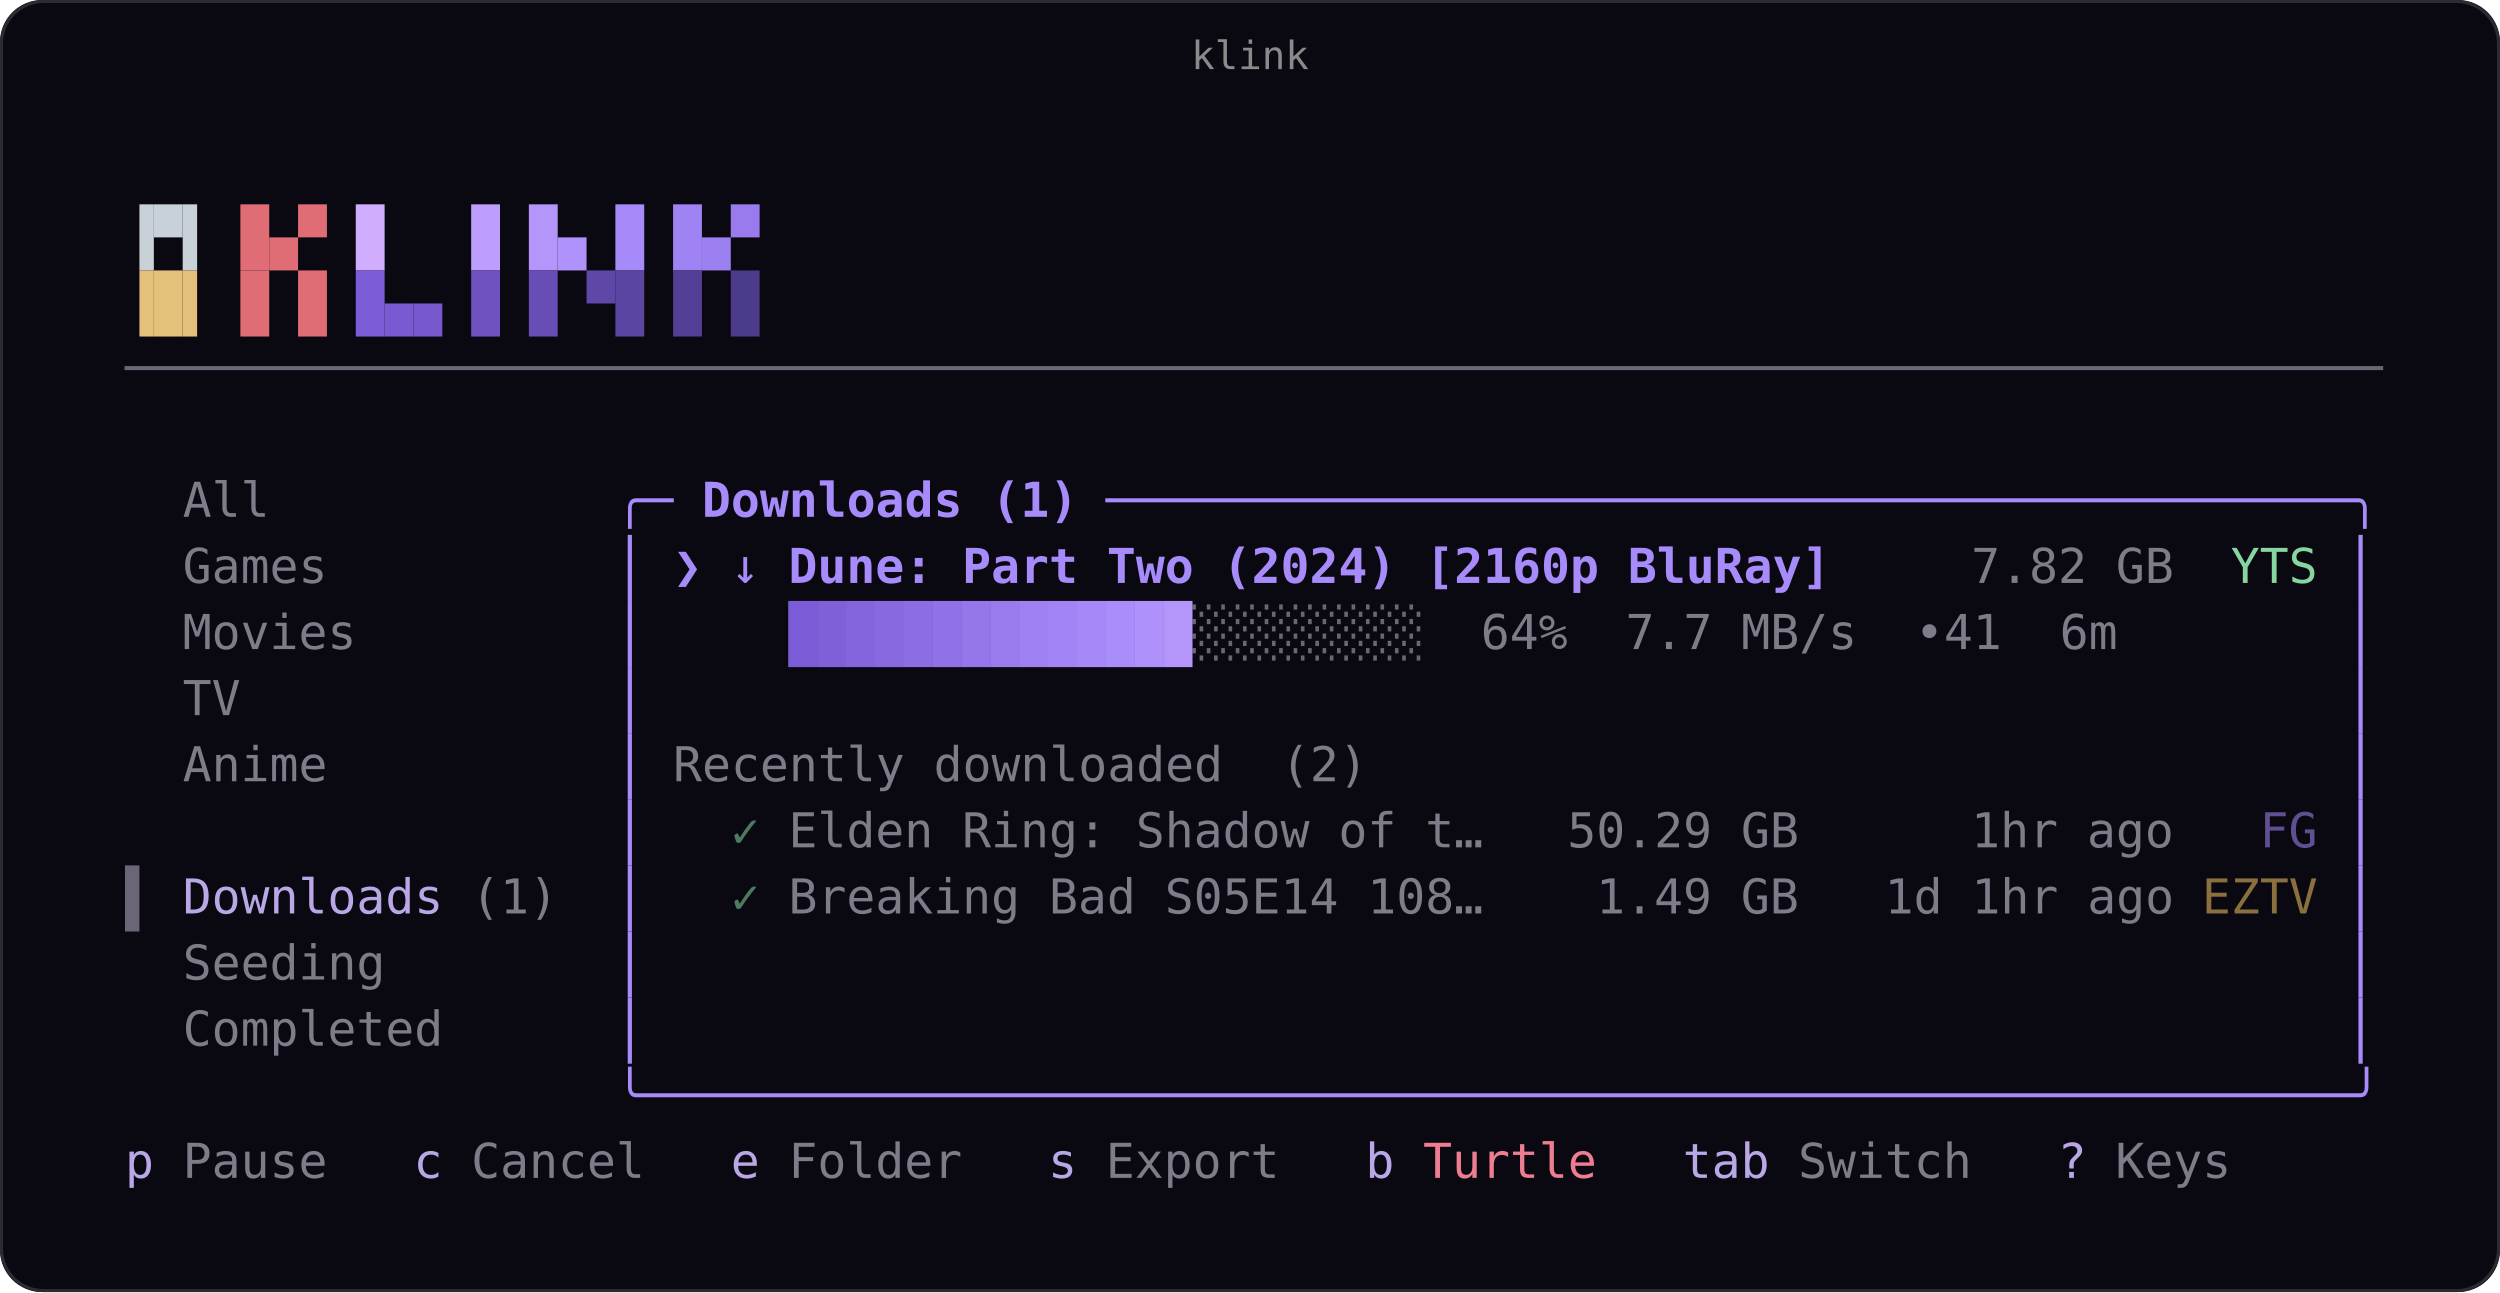
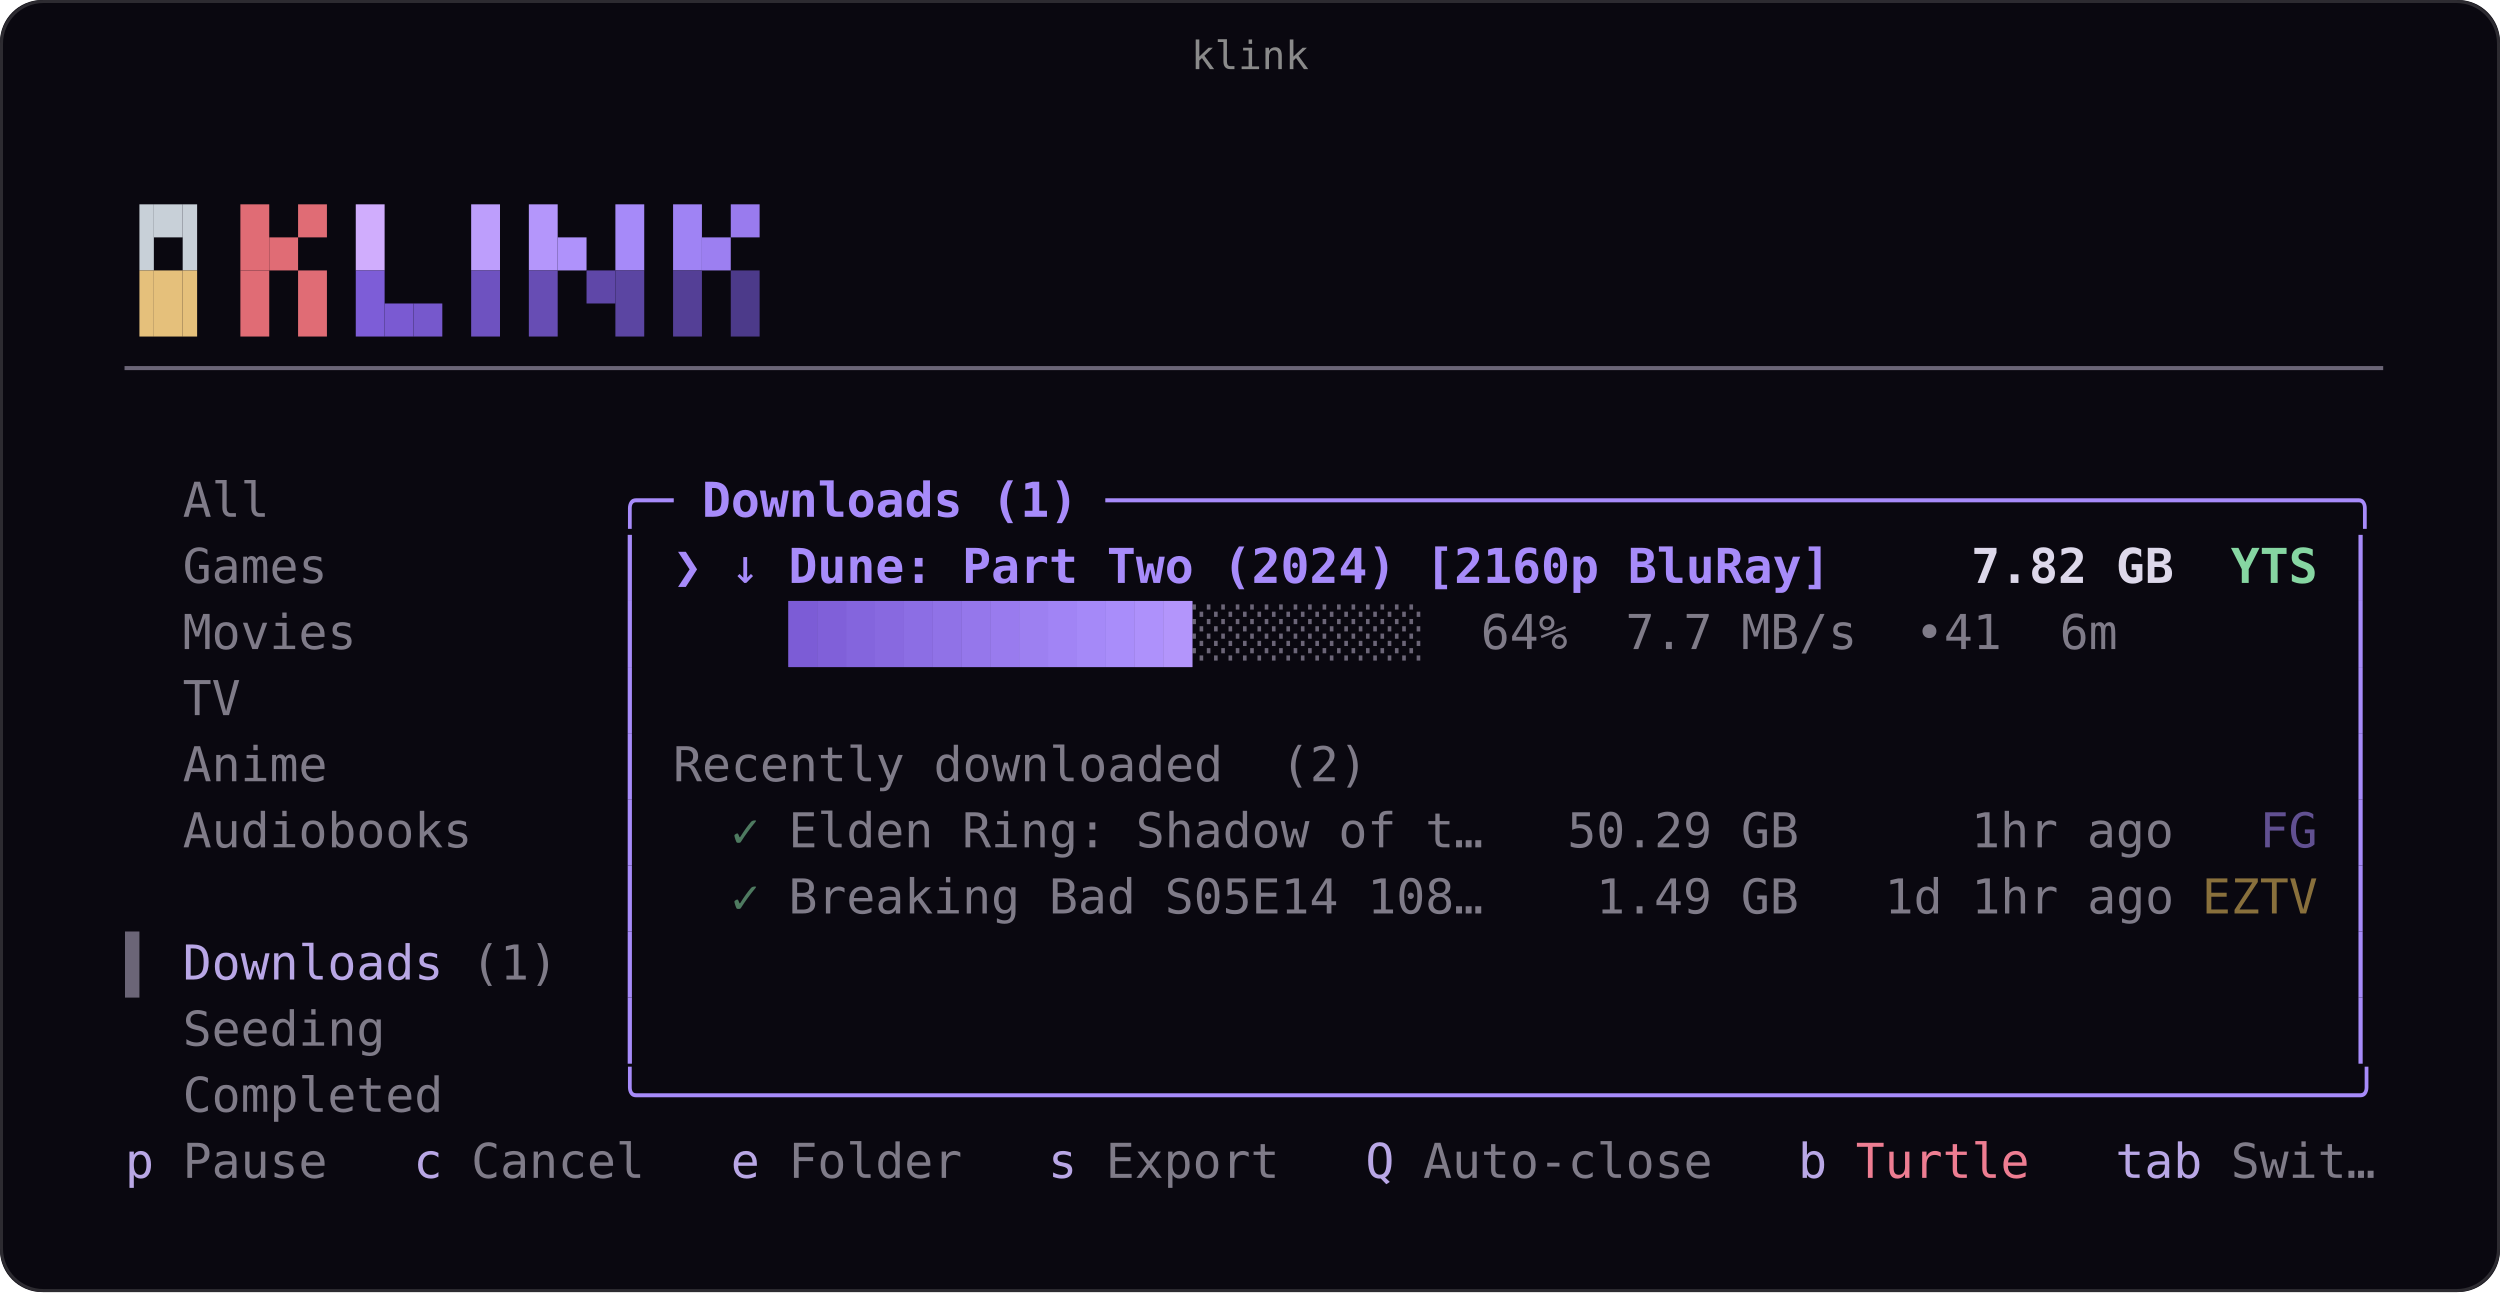
<svg xmlns="http://www.w3.org/2000/svg" width="832" height="430" viewBox="0 0 832 430" style="max-width: 832px; width: 100%; height: auto;" role="img">
  <rect width="100%" height="100%" rx="14" fill="#0a0810" />
  <rect x="0.5" y="0.5" width="831" height="429" rx="14" fill="none" stroke="#2d2b31" stroke-width="1" />
  <text x="416" y="23" text-anchor="middle" font-family="ui-monospace, &quot;Cascadia Mono&quot;, &quot;SF Mono&quot;, Menlo, Consolas, &quot;DejaVu Sans Mono&quot;, monospace" font-size="13" fill="#8a8a8a">klink</text>
  <g font-family="ui-monospace, &quot;Cascadia Mono&quot;, &quot;SF Mono&quot;, Menlo, Consolas, &quot;DejaVu Sans Mono&quot;, monospace" font-size="16" fill="#ddd8ea">
    <rect x="46.4" y="68" width="4.8" height="22" fill="#c8d0d8" />
    <rect x="51.2" y="68" width="9.6" height="11" fill="#c8d0d8" />
    <rect x="60.8" y="68" width="4.8" height="22" fill="#c8d0d8" />
    <rect x="80" y="68" width="9.6" height="22" fill="#e06c75" />
    <rect x="89.6" y="79" width="9.6" height="11" fill="#e06c75" />
    <rect x="99.2" y="68" width="9.6" height="11" fill="#e06c75" />
    <rect x="118.4" y="68" width="9.6" height="22" fill="#d0adfd" />
    <rect x="156.8" y="68" width="9.6" height="22" fill="#bd9efc" />
    <rect x="176" y="68" width="9.6" height="22" fill="#b496fb" />
    <rect x="185.6" y="79" width="9.6" height="11" fill="#af92fb" />
    <rect x="204.8" y="68" width="9.6" height="22" fill="#a68af9" />
    <rect x="224" y="68" width="9.6" height="22" fill="#9f83f4" />
    <rect x="233.6" y="79" width="9.6" height="11" fill="#9c7ff1" />
    <rect x="243.2" y="68" width="9.6" height="11" fill="#997bee" />
    <rect x="46.4" y="90" width="4.8" height="22" fill="#e5c07b" />
    <rect x="51.2" y="90" width="9.6" height="22" fill="#e5c07b" />
    <rect x="60.8" y="90" width="4.8" height="22" fill="#e5c07b" />
    <rect x="80" y="90" width="9.6" height="22" fill="#e06c75" />
    <rect x="99.2" y="90" width="9.6" height="22" fill="#e06c75" />
    <rect x="118.4" y="90" width="9.6" height="22" fill="#7d5dd7" />
    <rect x="128" y="101" width="9.6" height="11" fill="#7a5ad2" />
    <rect x="137.6" y="101" width="9.6" height="11" fill="#7658cc" />
    <rect x="156.8" y="90" width="9.6" height="22" fill="#6e52c0" />
    <rect x="176" y="90" width="9.6" height="22" fill="#674db4" />
    <rect x="195.2" y="90" width="9.6" height="11" fill="#5f47a8" />
    <rect x="204.8" y="90" width="9.6" height="22" fill="#5b45a2" />
    <rect x="224" y="90" width="9.6" height="22" fill="#543f96" />
    <rect x="243.2" y="90" width="9.6" height="22" fill="#4c3a8a" />
    <text x="41.6" y="128" textLength="748.8" lengthAdjust="spacingAndGlyphs" xml:space="preserve" fill="#6b6577">──────────────────────────────────────────────────────────────────────────────</text>
    <text x="60.8" y="172" textLength="28.8" lengthAdjust="spacingAndGlyphs" xml:space="preserve" fill-opacity="0.55">All</text>
    <text x="204.8" y="172" textLength="19.2" lengthAdjust="spacingAndGlyphs" xml:space="preserve" fill="#a78bfa">╭─</text>
    <text x="233.6" y="172" textLength="124.8" lengthAdjust="spacingAndGlyphs" xml:space="preserve" fill="#a78bfa" font-weight="600">Downloads (1)</text>
    <text x="368" y="172" textLength="422.4" lengthAdjust="spacingAndGlyphs" xml:space="preserve" fill="#a78bfa">───────────────────────────────────────────╮</text>
    <text x="60.8" y="194" textLength="48" lengthAdjust="spacingAndGlyphs" xml:space="preserve" fill-opacity="0.55">Games</text>
    <rect x="208.9" y="178" width="1.4" height="22" fill="#a78bfa" />
    <text x="224" y="194" textLength="9.6" lengthAdjust="spacingAndGlyphs" xml:space="preserve" fill="#a78bfa" font-weight="600">❯</text>
    <text x="243.2" y="194" textLength="9.6" lengthAdjust="spacingAndGlyphs" xml:space="preserve" fill="#a78bfa">↓</text>
    <text x="262.4" y="194" textLength="345.6" lengthAdjust="spacingAndGlyphs" xml:space="preserve" fill="#a78bfa" font-weight="600">Dune: Part Two (2024) [2160p BluRay]</text>
-     <text x="656" y="194" textLength="67.2" lengthAdjust="spacingAndGlyphs" xml:space="preserve" fill-opacity="0.55">7.82 GB</text>
-     <text x="742.4" y="194" textLength="28.8" lengthAdjust="spacingAndGlyphs" xml:space="preserve" fill="#86d6a2">YTS</text>
+     <text x="656" y="194" textLength="67.2" lengthAdjust="spacingAndGlyphs" xml:space="preserve" font-weight="600">7.82 GB</text>
+     <text x="742.4" y="194" textLength="28.8" lengthAdjust="spacingAndGlyphs" xml:space="preserve" fill="#86d6a2" font-weight="600">YTS</text>
    <rect x="784.9" y="178" width="1.4" height="22" fill="#a78bfa" />
    <text x="60.8" y="216" textLength="57.6" lengthAdjust="spacingAndGlyphs" xml:space="preserve" fill-opacity="0.55">Movies</text>
    <rect x="208.9" y="200" width="1.4" height="22" fill="#a78bfa" />
    <rect x="262.4" y="200" width="9.6" height="22" fill="#7c5cd6" />
    <rect x="272" y="200" width="9.6" height="22" fill="#8060d9" />
    <rect x="281.6" y="200" width="9.6" height="22" fill="#8465dd" />
    <rect x="291.2" y="200" width="9.6" height="22" fill="#8869e0" />
    <rect x="300.8" y="200" width="9.6" height="22" fill="#8c6ee4" />
    <rect x="310.4" y="200" width="9.6" height="22" fill="#9072e7" />
    <rect x="320" y="200" width="9.6" height="22" fill="#9577eb" />
    <rect x="329.6" y="200" width="9.6" height="22" fill="#997bee" />
    <rect x="339.2" y="200" width="9.6" height="22" fill="#9d80f1" />
    <rect x="348.8" y="200" width="9.6" height="22" fill="#a184f5" />
    <rect x="358.4" y="200" width="9.6" height="22" fill="#a589f8" />
    <rect x="368" y="200" width="9.6" height="22" fill="#a98dfa" />
    <rect x="377.6" y="200" width="9.6" height="22" fill="#ae91fb" />
    <rect x="387.2" y="200" width="9.6" height="22" fill="#b395fb" />
    <text x="396.8" y="216" textLength="76.8" lengthAdjust="spacingAndGlyphs" xml:space="preserve" fill="#6b6577">░░░░░░░░</text>
    <text x="492.8" y="216" textLength="211.2" lengthAdjust="spacingAndGlyphs" xml:space="preserve" fill-opacity="0.55">64%  7.7 MB/s  •41  6m</text>
    <rect x="784.9" y="200" width="1.4" height="22" fill="#a78bfa" />
    <text x="60.8" y="238" textLength="19.2" lengthAdjust="spacingAndGlyphs" xml:space="preserve" fill-opacity="0.55">TV</text>
    <rect x="208.9" y="222" width="1.4" height="22" fill="#a78bfa" />
    <rect x="784.9" y="222" width="1.4" height="22" fill="#a78bfa" />
    <text x="60.8" y="260" textLength="48" lengthAdjust="spacingAndGlyphs" xml:space="preserve" fill-opacity="0.55">Anime</text>
    <rect x="208.9" y="244" width="1.4" height="22" fill="#a78bfa" />
    <text x="224" y="260" textLength="230.4" lengthAdjust="spacingAndGlyphs" xml:space="preserve" fill-opacity="0.55">Recently downloaded  (2)</text>
    <rect x="784.9" y="244" width="1.4" height="22" fill="#a78bfa" />
+     <text x="60.8" y="282" textLength="96" lengthAdjust="spacingAndGlyphs" xml:space="preserve" fill-opacity="0.55">Audiobooks</text>
    <rect x="208.9" y="266" width="1.4" height="22" fill="#a78bfa" />
    <text x="243.2" y="282" textLength="9.6" lengthAdjust="spacingAndGlyphs" xml:space="preserve" fill="#86d6a2" fill-opacity="0.55">✓</text>
    <text x="262.4" y="282" textLength="230.4" lengthAdjust="spacingAndGlyphs" xml:space="preserve" fill-opacity="0.55">Elden Ring: Shadow of t…</text>
    <text x="521.6" y="282" textLength="76.8" lengthAdjust="spacingAndGlyphs" xml:space="preserve" fill-opacity="0.55">50.29 GB</text>
    <text x="656" y="282" textLength="67.2" lengthAdjust="spacingAndGlyphs" xml:space="preserve" fill-opacity="0.55">1hr ago</text>
    <text x="752" y="282" textLength="19.2" lengthAdjust="spacingAndGlyphs" xml:space="preserve" fill="#a78bfa" fill-opacity="0.55">FG</text>
    <rect x="784.9" y="266" width="1.4" height="22" fill="#a78bfa" />
-     <rect x="41.6" y="288" width="4.8" height="22" fill="#6b6577" />
-     <text x="60.8" y="304" textLength="86.4" lengthAdjust="spacingAndGlyphs" xml:space="preserve" fill="#b9a7e6">Downloads</text>
-     <text x="156.8" y="304" textLength="28.8" lengthAdjust="spacingAndGlyphs" xml:space="preserve" fill-opacity="0.55">(1)</text>
    <rect x="208.9" y="288" width="1.4" height="22" fill="#a78bfa" />
    <text x="243.2" y="304" textLength="9.6" lengthAdjust="spacingAndGlyphs" xml:space="preserve" fill="#86d6a2" fill-opacity="0.55">✓</text>
    <text x="262.4" y="304" textLength="230.4" lengthAdjust="spacingAndGlyphs" xml:space="preserve" fill-opacity="0.55">Breaking Bad S05E14 108…</text>
    <text x="531.2" y="304" textLength="67.2" lengthAdjust="spacingAndGlyphs" xml:space="preserve" fill-opacity="0.55">1.49 GB</text>
    <text x="627.2" y="304" textLength="96" lengthAdjust="spacingAndGlyphs" xml:space="preserve" fill-opacity="0.55">1d 1hr ago</text>
    <text x="732.8" y="304" textLength="38.4" lengthAdjust="spacingAndGlyphs" xml:space="preserve" fill="#f0c560" fill-opacity="0.55">EZTV</text>
    <rect x="784.9" y="288" width="1.4" height="22" fill="#a78bfa" />
-     <text x="60.8" y="326" textLength="67.2" lengthAdjust="spacingAndGlyphs" xml:space="preserve" fill-opacity="0.55">Seeding</text>
+     <rect x="41.6" y="310" width="4.8" height="22" fill="#6b6577" />
+     <text x="60.8" y="326" textLength="86.4" lengthAdjust="spacingAndGlyphs" xml:space="preserve" fill="#b9a7e6">Downloads</text>
+     <text x="156.8" y="326" textLength="28.8" lengthAdjust="spacingAndGlyphs" xml:space="preserve" fill-opacity="0.55">(1)</text>
    <rect x="208.9" y="310" width="1.4" height="22" fill="#a78bfa" />
    <rect x="784.9" y="310" width="1.4" height="22" fill="#a78bfa" />
-     <text x="60.8" y="348" textLength="86.4" lengthAdjust="spacingAndGlyphs" xml:space="preserve" fill-opacity="0.55">Completed</text>
+     <text x="60.8" y="348" textLength="67.2" lengthAdjust="spacingAndGlyphs" xml:space="preserve" fill-opacity="0.55">Seeding</text>
    <rect x="208.9" y="332" width="1.4" height="22" fill="#a78bfa" />
    <rect x="784.9" y="332" width="1.4" height="22" fill="#a78bfa" />
+     <text x="60.8" y="370" textLength="86.4" lengthAdjust="spacingAndGlyphs" xml:space="preserve" fill-opacity="0.55">Completed</text>
    <text x="204.8" y="370" textLength="585.6" lengthAdjust="spacingAndGlyphs" xml:space="preserve" fill="#a78bfa">╰───────────────────────────────────────────────────────────╯</text>
    <text x="41.6" y="392" textLength="9.6" lengthAdjust="spacingAndGlyphs" xml:space="preserve" fill="#b9a7e6">p</text>
    <text x="60.8" y="392" textLength="48" lengthAdjust="spacingAndGlyphs" xml:space="preserve" fill-opacity="0.55">Pause</text>
    <text x="137.6" y="392" textLength="9.6" lengthAdjust="spacingAndGlyphs" xml:space="preserve" fill="#b9a7e6">c</text>
    <text x="156.8" y="392" textLength="57.6" lengthAdjust="spacingAndGlyphs" xml:space="preserve" fill-opacity="0.55">Cancel</text>
    <text x="243.2" y="392" textLength="9.6" lengthAdjust="spacingAndGlyphs" xml:space="preserve" fill="#b9a7e6">e</text>
    <text x="262.4" y="392" textLength="57.6" lengthAdjust="spacingAndGlyphs" xml:space="preserve" fill-opacity="0.55">Folder</text>
    <text x="348.8" y="392" textLength="9.6" lengthAdjust="spacingAndGlyphs" xml:space="preserve" fill="#b9a7e6">s</text>
    <text x="368" y="392" textLength="57.6" lengthAdjust="spacingAndGlyphs" xml:space="preserve" fill-opacity="0.55">Export</text>
-     <text x="454.4" y="392" textLength="9.6" lengthAdjust="spacingAndGlyphs" xml:space="preserve" fill="#b9a7e6">b</text>
-     <text x="473.6" y="392" textLength="57.6" lengthAdjust="spacingAndGlyphs" xml:space="preserve" fill="#ee7d92">Turtle</text>
-     <text x="560" y="392" textLength="28.8" lengthAdjust="spacingAndGlyphs" xml:space="preserve" fill="#b9a7e6">tab</text>
-     <text x="598.4" y="392" textLength="57.6" lengthAdjust="spacingAndGlyphs" xml:space="preserve" fill-opacity="0.55">Switch</text>
-     <text x="684.8" y="392" textLength="9.6" lengthAdjust="spacingAndGlyphs" xml:space="preserve" fill="#b9a7e6">?</text>
-     <text x="704" y="392" textLength="38.4" lengthAdjust="spacingAndGlyphs" xml:space="preserve" fill-opacity="0.55">Keys</text>
+     <text x="454.4" y="392" textLength="9.6" lengthAdjust="spacingAndGlyphs" xml:space="preserve" fill="#b9a7e6">Q</text>
+     <text x="473.6" y="392" textLength="96" lengthAdjust="spacingAndGlyphs" xml:space="preserve" fill-opacity="0.55">Auto-close</text>
+     <text x="598.4" y="392" textLength="9.6" lengthAdjust="spacingAndGlyphs" xml:space="preserve" fill="#b9a7e6">b</text>
+     <text x="617.6" y="392" textLength="57.6" lengthAdjust="spacingAndGlyphs" xml:space="preserve" fill="#ee7d92">Turtle</text>
+     <text x="704" y="392" textLength="28.8" lengthAdjust="spacingAndGlyphs" xml:space="preserve" fill="#b9a7e6">tab</text>
+     <text x="742.4" y="392" textLength="48" lengthAdjust="spacingAndGlyphs" xml:space="preserve" fill-opacity="0.55">Swit…</text>
  </g>
  <rect x="262.4" y="200" width="9.6" height="22" fill="#7c5cd6">
    <animate attributeName="fill" calcMode="discrete" dur="3.48s" values="#7c5cd6;#7f5fd7;#8669da;#9277de;#a18ae3;#b29ee8;#c3b3ee;#d2c5f3;#ded4f7;#e5ddfa;#e8e0fb;#e5ddfa;#ded4f7;#d2c5f3;#c3b3ee;#b29ee8;#a18ae3;#9277de;#8669da;#7f5fd7;#7c5cd6;#7c5cd6;#7c5cd6;#7c5cd6;#7c5cd6;#7c5cd6;#7c5cd6;#7c5cd6;#7c5cd6;#7c5cd6;#7c5cd6;#7c5cd6;#7c5cd6;#7c5cd6;#7c5cd6;#7c5cd6;#7c5cd6;#7c5cd6;#7c5cd6;#7c5cd6;#7c5cd6;#7c5cd6;#7c5cd6;#7c5cd6;#7c5cd6;#7c5cd6;#7c5cd6;#7c5cd6;#7c5cd6;#7c5cd6;#7c5cd6;#7c5cd6;#7c5cd6;#7c5cd6;#7c5cd6;#7c5cd6;#7c5cd6;#7c5cd6;#7c5cd6;#7c5cd6;#7c5cd6;#7c5cd6;#7c5cd6;#7c5cd6;#7c5cd6;#7c5cd6;#7c5cd6;#7c5cd6;#7c5cd6;#7c5cd6;#7c5cd6;#7c5cd6;#7c5cd6;#7c5cd6;#7c5cd6;#7c5cd6;#7c5cd6;#7c5cd6;#7c5cd6;#7c5cd6;#7c5cd6;#7c5cd6;#7c5cd6;#7c5cd6;#7c5cd6;#7c5cd6;#7c5cd6" repeatCount="indefinite" />
  </rect>
  <rect x="272" y="200" width="9.6" height="22" fill="#8060d9">
    <animate attributeName="fill" calcMode="discrete" dur="3.48s" values="#8060d9;#8060d9;#8060d9;#8262da;#886adc;#9377df;#a188e4;#b19ce9;#c1b0ee;#d0c2f3;#dcd2f7;#e5dcfa;#e8e1fb;#e7dffb;#e0d7f9;#d6caf5;#c8b8f1;#b8a5eb;#a891e6;#997ee1;#8c6fdd;#8465da;#8060d9;#8060d9;#8060d9;#8060d9;#8060d9;#8060d9;#8060d9;#8060d9;#8060d9;#8060d9;#8060d9;#8060d9;#8060d9;#8060d9;#8060d9;#8060d9;#8060d9;#8060d9;#8060d9;#8060d9;#8060d9;#8060d9;#8060d9;#8060d9;#8060d9;#8060d9;#8060d9;#8060d9;#8060d9;#8060d9;#8060d9;#8060d9;#8060d9;#8060d9;#8060d9;#8060d9;#8060d9;#8060d9;#8060d9;#8060d9;#8060d9;#8060d9;#8060d9;#8060d9;#8060d9;#8060d9;#8060d9;#8060d9;#8060d9;#8060d9;#8060d9;#8060d9;#8060d9;#8060d9;#8060d9;#8060d9;#8060d9;#8060d9;#8060d9;#8060d9;#8060d9;#8060d9;#8060d9;#8060d9;#8060d9" repeatCount="indefinite" />
  </rect>
  <rect x="281.6" y="200" width="9.6" height="22" fill="#8465dd">
    <animate attributeName="fill" calcMode="discrete" dur="3.48s" values="#8465dd;#8465dd;#8465dd;#8465dd;#8465dd;#8566dd;#8a6cdf;#9378e2;#a088e6;#af9aea;#bfaeef;#cec0f3;#dbd0f7;#e4dbfa;#e8e1fb;#e8e0fb;#e3dafa;#d9cef7;#ccbef3;#bdacee;#ae98ea;#9f86e5;#9276e1;#896bdf;#8466dd;#8465dd;#8465dd;#8465dd;#8465dd;#8465dd;#8465dd;#8465dd;#8465dd;#8465dd;#8465dd;#8465dd;#8465dd;#8465dd;#8465dd;#8465dd;#8465dd;#8465dd;#8465dd;#8465dd;#8465dd;#8465dd;#8465dd;#8465dd;#8465dd;#8465dd;#8465dd;#8465dd;#8465dd;#8465dd;#8465dd;#8465dd;#8465dd;#8465dd;#8465dd;#8465dd;#8465dd;#8465dd;#8465dd;#8465dd;#8465dd;#8465dd;#8465dd;#8465dd;#8465dd;#8465dd;#8465dd;#8465dd;#8465dd;#8465dd;#8465dd;#8465dd;#8465dd;#8465dd;#8465dd;#8465dd;#8465dd;#8465dd;#8465dd;#8465dd;#8465dd;#8465dd;#8465dd" repeatCount="indefinite" />
  </rect>
  <rect x="291.2" y="200" width="9.6" height="22" fill="#8869e0">
    <animate attributeName="fill" calcMode="discrete" dur="3.48s" values="#8869e0;#8869e0;#8869e0;#8869e0;#8869e0;#8869e0;#8869e0;#8869e0;#8c6ee1;#9478e4;#a087e7;#ae99eb;#beacef;#ccbef4;#d9cef7;#e3dafa;#e8e0fc;#e9e1fc;#e5dcfb;#ddd2f8;#d1c3f5;#c3b2f1;#b49fec;#a58de8;#987de5;#8f71e2;#896ae0;#8869e0;#8869e0;#8869e0;#8869e0;#8869e0;#8869e0;#8869e0;#8869e0;#8869e0;#8869e0;#8869e0;#8869e0;#8869e0;#8869e0;#8869e0;#8869e0;#8869e0;#8869e0;#8869e0;#8869e0;#8869e0;#8869e0;#8869e0;#8869e0;#8869e0;#8869e0;#8869e0;#8869e0;#8869e0;#8869e0;#8869e0;#8869e0;#8869e0;#8869e0;#8869e0;#8869e0;#8869e0;#8869e0;#8869e0;#8869e0;#8869e0;#8869e0;#8869e0;#8869e0;#8869e0;#8869e0;#8869e0;#8869e0;#8869e0;#8869e0;#8869e0;#8869e0;#8869e0;#8869e0;#8869e0;#8869e0;#8869e0;#8869e0;#8869e0;#8869e0" repeatCount="indefinite" />
  </rect>
  <rect x="300.8" y="200" width="9.6" height="22" fill="#8c6ee4">
    <animate attributeName="fill" calcMode="discrete" dur="3.48s" values="#8c6ee4;#8c6ee4;#8c6ee4;#8c6ee4;#8c6ee4;#8c6ee4;#8c6ee4;#8c6ee4;#8c6ee4;#8c6ee4;#8f72e5;#967ae7;#a188e9;#ae98ed;#bcaaf1;#cbbcf4;#d8ccf8;#e2d8fa;#e8e0fc;#eae2fc;#e7dffc;#e0d6fa;#d5c9f7;#c8b8f3;#b9a6f0;#ab94ec;#9e84e9;#9478e6;#8e70e4;#8c6ee4;#8c6ee4;#8c6ee4;#8c6ee4;#8c6ee4;#8c6ee4;#8c6ee4;#8c6ee4;#8c6ee4;#8c6ee4;#8c6ee4;#8c6ee4;#8c6ee4;#8c6ee4;#8c6ee4;#8c6ee4;#8c6ee4;#8c6ee4;#8c6ee4;#8c6ee4;#8c6ee4;#8c6ee4;#8c6ee4;#8c6ee4;#8c6ee4;#8c6ee4;#8c6ee4;#8c6ee4;#8c6ee4;#8c6ee4;#8c6ee4;#8c6ee4;#8c6ee4;#8c6ee4;#8c6ee4;#8c6ee4;#8c6ee4;#8c6ee4;#8c6ee4;#8c6ee4;#8c6ee4;#8c6ee4;#8c6ee4;#8c6ee4;#8c6ee4;#8c6ee4;#8c6ee4;#8c6ee4;#8c6ee4;#8c6ee4;#8c6ee4;#8c6ee4;#8c6ee4;#8c6ee4;#8c6ee4;#8c6ee4;#8c6ee4;#8c6ee4" repeatCount="indefinite" />
  </rect>
  <rect x="310.4" y="200" width="9.6" height="22" fill="#9072e7">
    <animate attributeName="fill" calcMode="discrete" dur="3.48s" values="#9072e7;#9072e7;#9072e7;#9072e7;#9072e7;#9072e7;#9072e7;#9072e7;#9072e7;#9072e7;#9072e7;#9072e7;#9274e7;#987ce9;#a188eb;#ae97ee;#bba8f1;#c9baf5;#d6caf8;#e0d7fa;#e7dffc;#eae2fd;#e8e0fc;#e2d9fb;#d9cdf8;#ccbdf5;#bfacf2;#b19bef;#a48bec;#9a7ee9;#9375e8;#9072e7;#9072e7;#9072e7;#9072e7;#9072e7;#9072e7;#9072e7;#9072e7;#9072e7;#9072e7;#9072e7;#9072e7;#9072e7;#9072e7;#9072e7;#9072e7;#9072e7;#9072e7;#9072e7;#9072e7;#9072e7;#9072e7;#9072e7;#9072e7;#9072e7;#9072e7;#9072e7;#9072e7;#9072e7;#9072e7;#9072e7;#9072e7;#9072e7;#9072e7;#9072e7;#9072e7;#9072e7;#9072e7;#9072e7;#9072e7;#9072e7;#9072e7;#9072e7;#9072e7;#9072e7;#9072e7;#9072e7;#9072e7;#9072e7;#9072e7;#9072e7;#9072e7;#9072e7;#9072e7;#9072e7;#9072e7" repeatCount="indefinite" />
  </rect>
  <rect x="320" y="200" width="9.6" height="22" fill="#9577eb">
    <animate attributeName="fill" calcMode="discrete" dur="3.48s" values="#9577eb;#9577eb;#9577eb;#9577eb;#9577eb;#9577eb;#9577eb;#9577eb;#9577eb;#9577eb;#9577eb;#9577eb;#9577eb;#9577eb;#9678eb;#9b7eec;#a389ee;#ae97f0;#bba7f3;#c9b8f6;#d5c8f9;#e0d5fb;#e7defc;#eae3fd;#eae2fd;#e5dcfc;#dcd1fa;#d1c3f8;#c4b3f5;#b7a2f2;#aa92f0;#a085ed;#997cec;#9577eb;#9577eb;#9577eb;#9577eb;#9577eb;#9577eb;#9577eb;#9577eb;#9577eb;#9577eb;#9577eb;#9577eb;#9577eb;#9577eb;#9577eb;#9577eb;#9577eb;#9577eb;#9577eb;#9577eb;#9577eb;#9577eb;#9577eb;#9577eb;#9577eb;#9577eb;#9577eb;#9577eb;#9577eb;#9577eb;#9577eb;#9577eb;#9577eb;#9577eb;#9577eb;#9577eb;#9577eb;#9577eb;#9577eb;#9577eb;#9577eb;#9577eb;#9577eb;#9577eb;#9577eb;#9577eb;#9577eb;#9577eb;#9577eb;#9577eb;#9577eb;#9577eb;#9577eb;#9577eb" repeatCount="indefinite" />
  </rect>
  <rect x="329.6" y="200" width="9.6" height="22" fill="#997bee">
    <animate attributeName="fill" calcMode="discrete" dur="3.48s" values="#997bee;#997bee;#997bee;#997bee;#997bee;#997bee;#997bee;#997bee;#997bee;#997bee;#997bee;#997bee;#997bee;#997bee;#997bee;#997bee;#997cee;#9d80ef;#a48af0;#af97f2;#bba6f4;#c8b6f7;#d4c6f9;#ded3fb;#e6ddfc;#eae3fd;#ebe3fd;#e7defd;#dfd5fb;#d5c8f9;#c9b8f7;#bca8f5;#b098f2;#a68bf0;#9e81ef;#9a7cee;#997bee;#997bee;#997bee;#997bee;#997bee;#997bee;#997bee;#997bee;#997bee;#997bee;#997bee;#997bee;#997bee;#997bee;#997bee;#997bee;#997bee;#997bee;#997bee;#997bee;#997bee;#997bee;#997bee;#997bee;#997bee;#997bee;#997bee;#997bee;#997bee;#997bee;#997bee;#997bee;#997bee;#997bee;#997bee;#997bee;#997bee;#997bee;#997bee;#997bee;#997bee;#997bee;#997bee;#997bee;#997bee;#997bee;#997bee;#997bee;#997bee;#997bee;#997bee" repeatCount="indefinite" />
  </rect>
  <rect x="339.2" y="200" width="9.6" height="22" fill="#9d80f1">
    <animate attributeName="fill" calcMode="discrete" dur="3.48s" values="#9d80f1;#9d80f1;#9d80f1;#9d80f1;#9d80f1;#9d80f1;#9d80f1;#9d80f1;#9d80f1;#9d80f1;#9d80f1;#9d80f1;#9d80f1;#9d80f1;#9d80f1;#9d80f1;#9d80f1;#9d80f1;#9d80f1;#a084f1;#a68cf2;#af97f4;#bba6f6;#c7b5f8;#d3c5fa;#ddd2fb;#e5dcfd;#eae2fd;#ebe4fe;#e8e0fd;#e2d8fc;#d9ccfb;#cebef9;#c1aef7;#b59ff5;#ab92f3;#a388f2;#9e81f1;#9d80f1;#9d80f1;#9d80f1;#9d80f1;#9d80f1;#9d80f1;#9d80f1;#9d80f1;#9d80f1;#9d80f1;#9d80f1;#9d80f1;#9d80f1;#9d80f1;#9d80f1;#9d80f1;#9d80f1;#9d80f1;#9d80f1;#9d80f1;#9d80f1;#9d80f1;#9d80f1;#9d80f1;#9d80f1;#9d80f1;#9d80f1;#9d80f1;#9d80f1;#9d80f1;#9d80f1;#9d80f1;#9d80f1;#9d80f1;#9d80f1;#9d80f1;#9d80f1;#9d80f1;#9d80f1;#9d80f1;#9d80f1;#9d80f1;#9d80f1;#9d80f1;#9d80f1;#9d80f1;#9d80f1;#9d80f1;#9d80f1" repeatCount="indefinite" />
  </rect>
  <rect x="348.8" y="200" width="9.6" height="22" fill="#a184f5">
    <animate attributeName="fill" calcMode="discrete" dur="3.48s" values="#a184f5;#a184f5;#a184f5;#a184f5;#a184f5;#a184f5;#a184f5;#a184f5;#a184f5;#a184f5;#a184f5;#a184f5;#a184f5;#a184f5;#a184f5;#a184f5;#a184f5;#a184f5;#a184f5;#a184f5;#a184f5;#a386f5;#a88df6;#b098f7;#bba5f8;#c6b4fa;#d2c3fb;#dcd0fc;#e5dbfd;#eae2fe;#ece4fe;#eae2fe;#e5dbfd;#dcd0fc;#d2c3fb;#c6b4fa;#bba5f8;#b098f7;#a88df6;#a386f5;#a184f5;#a184f5;#a184f5;#a184f5;#a184f5;#a184f5;#a184f5;#a184f5;#a184f5;#a184f5;#a184f5;#a184f5;#a184f5;#a184f5;#a184f5;#a184f5;#a184f5;#a184f5;#a184f5;#a184f5;#a184f5;#a184f5;#a184f5;#a184f5;#a184f5;#a184f5;#a184f5;#a184f5;#a184f5;#a184f5;#a184f5;#a184f5;#a184f5;#a184f5;#a184f5;#a184f5;#a184f5;#a184f5;#a184f5;#a184f5;#a184f5;#a184f5;#a184f5;#a184f5;#a184f5;#a184f5;#a184f5" repeatCount="indefinite" />
  </rect>
  <rect x="358.4" y="200" width="9.6" height="22" fill="#a589f8">
    <animate attributeName="fill" calcMode="discrete" dur="3.48s" values="#a589f8;#a589f8;#a589f8;#a589f8;#a589f8;#a589f8;#a589f8;#a589f8;#a589f8;#a589f8;#a589f8;#a589f8;#a589f8;#a589f8;#a589f8;#a589f8;#a589f8;#a589f8;#a589f8;#a589f8;#a589f8;#a589f8;#a589f8;#a68af8;#aa90f8;#b299f9;#bba6fa;#c6b4fb;#d1c2fc;#dbcffd;#e4dafe;#eae1fe;#ece5fe;#ebe3fe;#e7defe;#dfd4fd;#d6c8fc;#cbbafb;#c0acfa;#b69ff9;#ad94f9;#a88cf8;#a589f8;#a589f8;#a589f8;#a589f8;#a589f8;#a589f8;#a589f8;#a589f8;#a589f8;#a589f8;#a589f8;#a589f8;#a589f8;#a589f8;#a589f8;#a589f8;#a589f8;#a589f8;#a589f8;#a589f8;#a589f8;#a589f8;#a589f8;#a589f8;#a589f8;#a589f8;#a589f8;#a589f8;#a589f8;#a589f8;#a589f8;#a589f8;#a589f8;#a589f8;#a589f8;#a589f8;#a589f8;#a589f8;#a589f8;#a589f8;#a589f8;#a589f8;#a589f8;#a589f8;#a589f8" repeatCount="indefinite" />
  </rect>
  <rect x="368" y="200" width="9.6" height="22" fill="#a98dfa">
    <animate attributeName="fill" calcMode="discrete" dur="3.48s" values="#a98dfa;#a98dfa;#a98dfa;#a98dfa;#a98dfa;#a98dfa;#a98dfa;#a98dfa;#a98dfa;#a98dfa;#a98dfa;#a98dfa;#a98dfa;#a98dfa;#a98dfa;#a98dfa;#a98dfa;#a98dfa;#a98dfa;#a98dfa;#a98dfa;#a98dfa;#a98dfa;#a98dfa;#a98dfa;#aa8efa;#ad92fa;#b39afb;#bca6fb;#c6b3fc;#d1c1fd;#dbcefd;#e3d9fe;#e9e1fe;#ece5fe;#ece5fe;#e9e0fe;#e2d8fe;#daccfd;#cfbffd;#c5b1fc;#bba4fb;#b299fb;#ac91fa;#a98dfa;#a98dfa;#a98dfa;#a98dfa;#a98dfa;#a98dfa;#a98dfa;#a98dfa;#a98dfa;#a98dfa;#a98dfa;#a98dfa;#a98dfa;#a98dfa;#a98dfa;#a98dfa;#a98dfa;#a98dfa;#a98dfa;#a98dfa;#a98dfa;#a98dfa;#a98dfa;#a98dfa;#a98dfa;#a98dfa;#a98dfa;#a98dfa;#a98dfa;#a98dfa;#a98dfa;#a98dfa;#a98dfa;#a98dfa;#a98dfa;#a98dfa;#a98dfa;#a98dfa;#a98dfa;#a98dfa;#a98dfa;#a98dfa;#a98dfa" repeatCount="indefinite" />
  </rect>
  <rect x="377.6" y="200" width="9.6" height="22" fill="#ae91fb">
    <animate attributeName="fill" calcMode="discrete" dur="3.48s" values="#ae91fb;#ae91fb;#ae91fb;#ae91fb;#ae91fb;#ae91fb;#ae91fb;#ae91fb;#ae91fb;#ae91fb;#ae91fb;#ae91fb;#ae91fb;#ae91fb;#ae91fb;#ae91fb;#ae91fb;#ae91fb;#ae91fb;#ae91fb;#ae91fb;#ae91fb;#ae91fb;#ae91fb;#ae91fb;#ae91fb;#ae91fb;#ae91fb;#b195fb;#b69cfb;#bea6fc;#c7b3fc;#d1c0fd;#dacdfe;#e3d8fe;#e9e0fe;#ece5ff;#ede5ff;#eae2fe;#e5dbfe;#ddd0fe;#d4c4fd;#cab7fd;#c1aafc;#b89ffc;#b297fb;#af92fb;#ae91fb;#ae91fb;#ae91fb;#ae91fb;#ae91fb;#ae91fb;#ae91fb;#ae91fb;#ae91fb;#ae91fb;#ae91fb;#ae91fb;#ae91fb;#ae91fb;#ae91fb;#ae91fb;#ae91fb;#ae91fb;#ae91fb;#ae91fb;#ae91fb;#ae91fb;#ae91fb;#ae91fb;#ae91fb;#ae91fb;#ae91fb;#ae91fb;#ae91fb;#ae91fb;#ae91fb;#ae91fb;#ae91fb;#ae91fb;#ae91fb;#ae91fb;#ae91fb;#ae91fb;#ae91fb;#ae91fb" repeatCount="indefinite" />
  </rect>
  <rect x="387.2" y="200" width="9.6" height="22" fill="#b395fb">
    <animate attributeName="fill" calcMode="discrete" dur="3.48s" values="#b395fb;#b395fb;#b395fb;#b395fb;#b395fb;#b395fb;#b395fb;#b395fb;#b395fb;#b395fb;#b395fb;#b395fb;#b395fb;#b395fb;#b395fb;#b395fb;#b395fb;#b395fb;#b395fb;#b395fb;#b395fb;#b395fb;#b395fb;#b395fb;#b395fb;#b395fb;#b395fb;#b395fb;#b395fb;#b395fb;#b597fb;#b99efb;#c0a7fc;#c8b2fc;#d1bffd;#dacbfd;#e2d6fe;#e8dffe;#ece4ff;#ede6ff;#ece4fe;#e7ddfe;#e1d4fe;#d8c9fd;#cfbcfd;#c6b0fc;#bea5fc;#b89cfb;#b497fb;#b395fb;#b395fb;#b395fb;#b395fb;#b395fb;#b395fb;#b395fb;#b395fb;#b395fb;#b395fb;#b395fb;#b395fb;#b395fb;#b395fb;#b395fb;#b395fb;#b395fb;#b395fb;#b395fb;#b395fb;#b395fb;#b395fb;#b395fb;#b395fb;#b395fb;#b395fb;#b395fb;#b395fb;#b395fb;#b395fb;#b395fb;#b395fb;#b395fb;#b395fb;#b395fb;#b395fb;#b395fb;#b395fb" repeatCount="indefinite" />
  </rect>
</svg>
